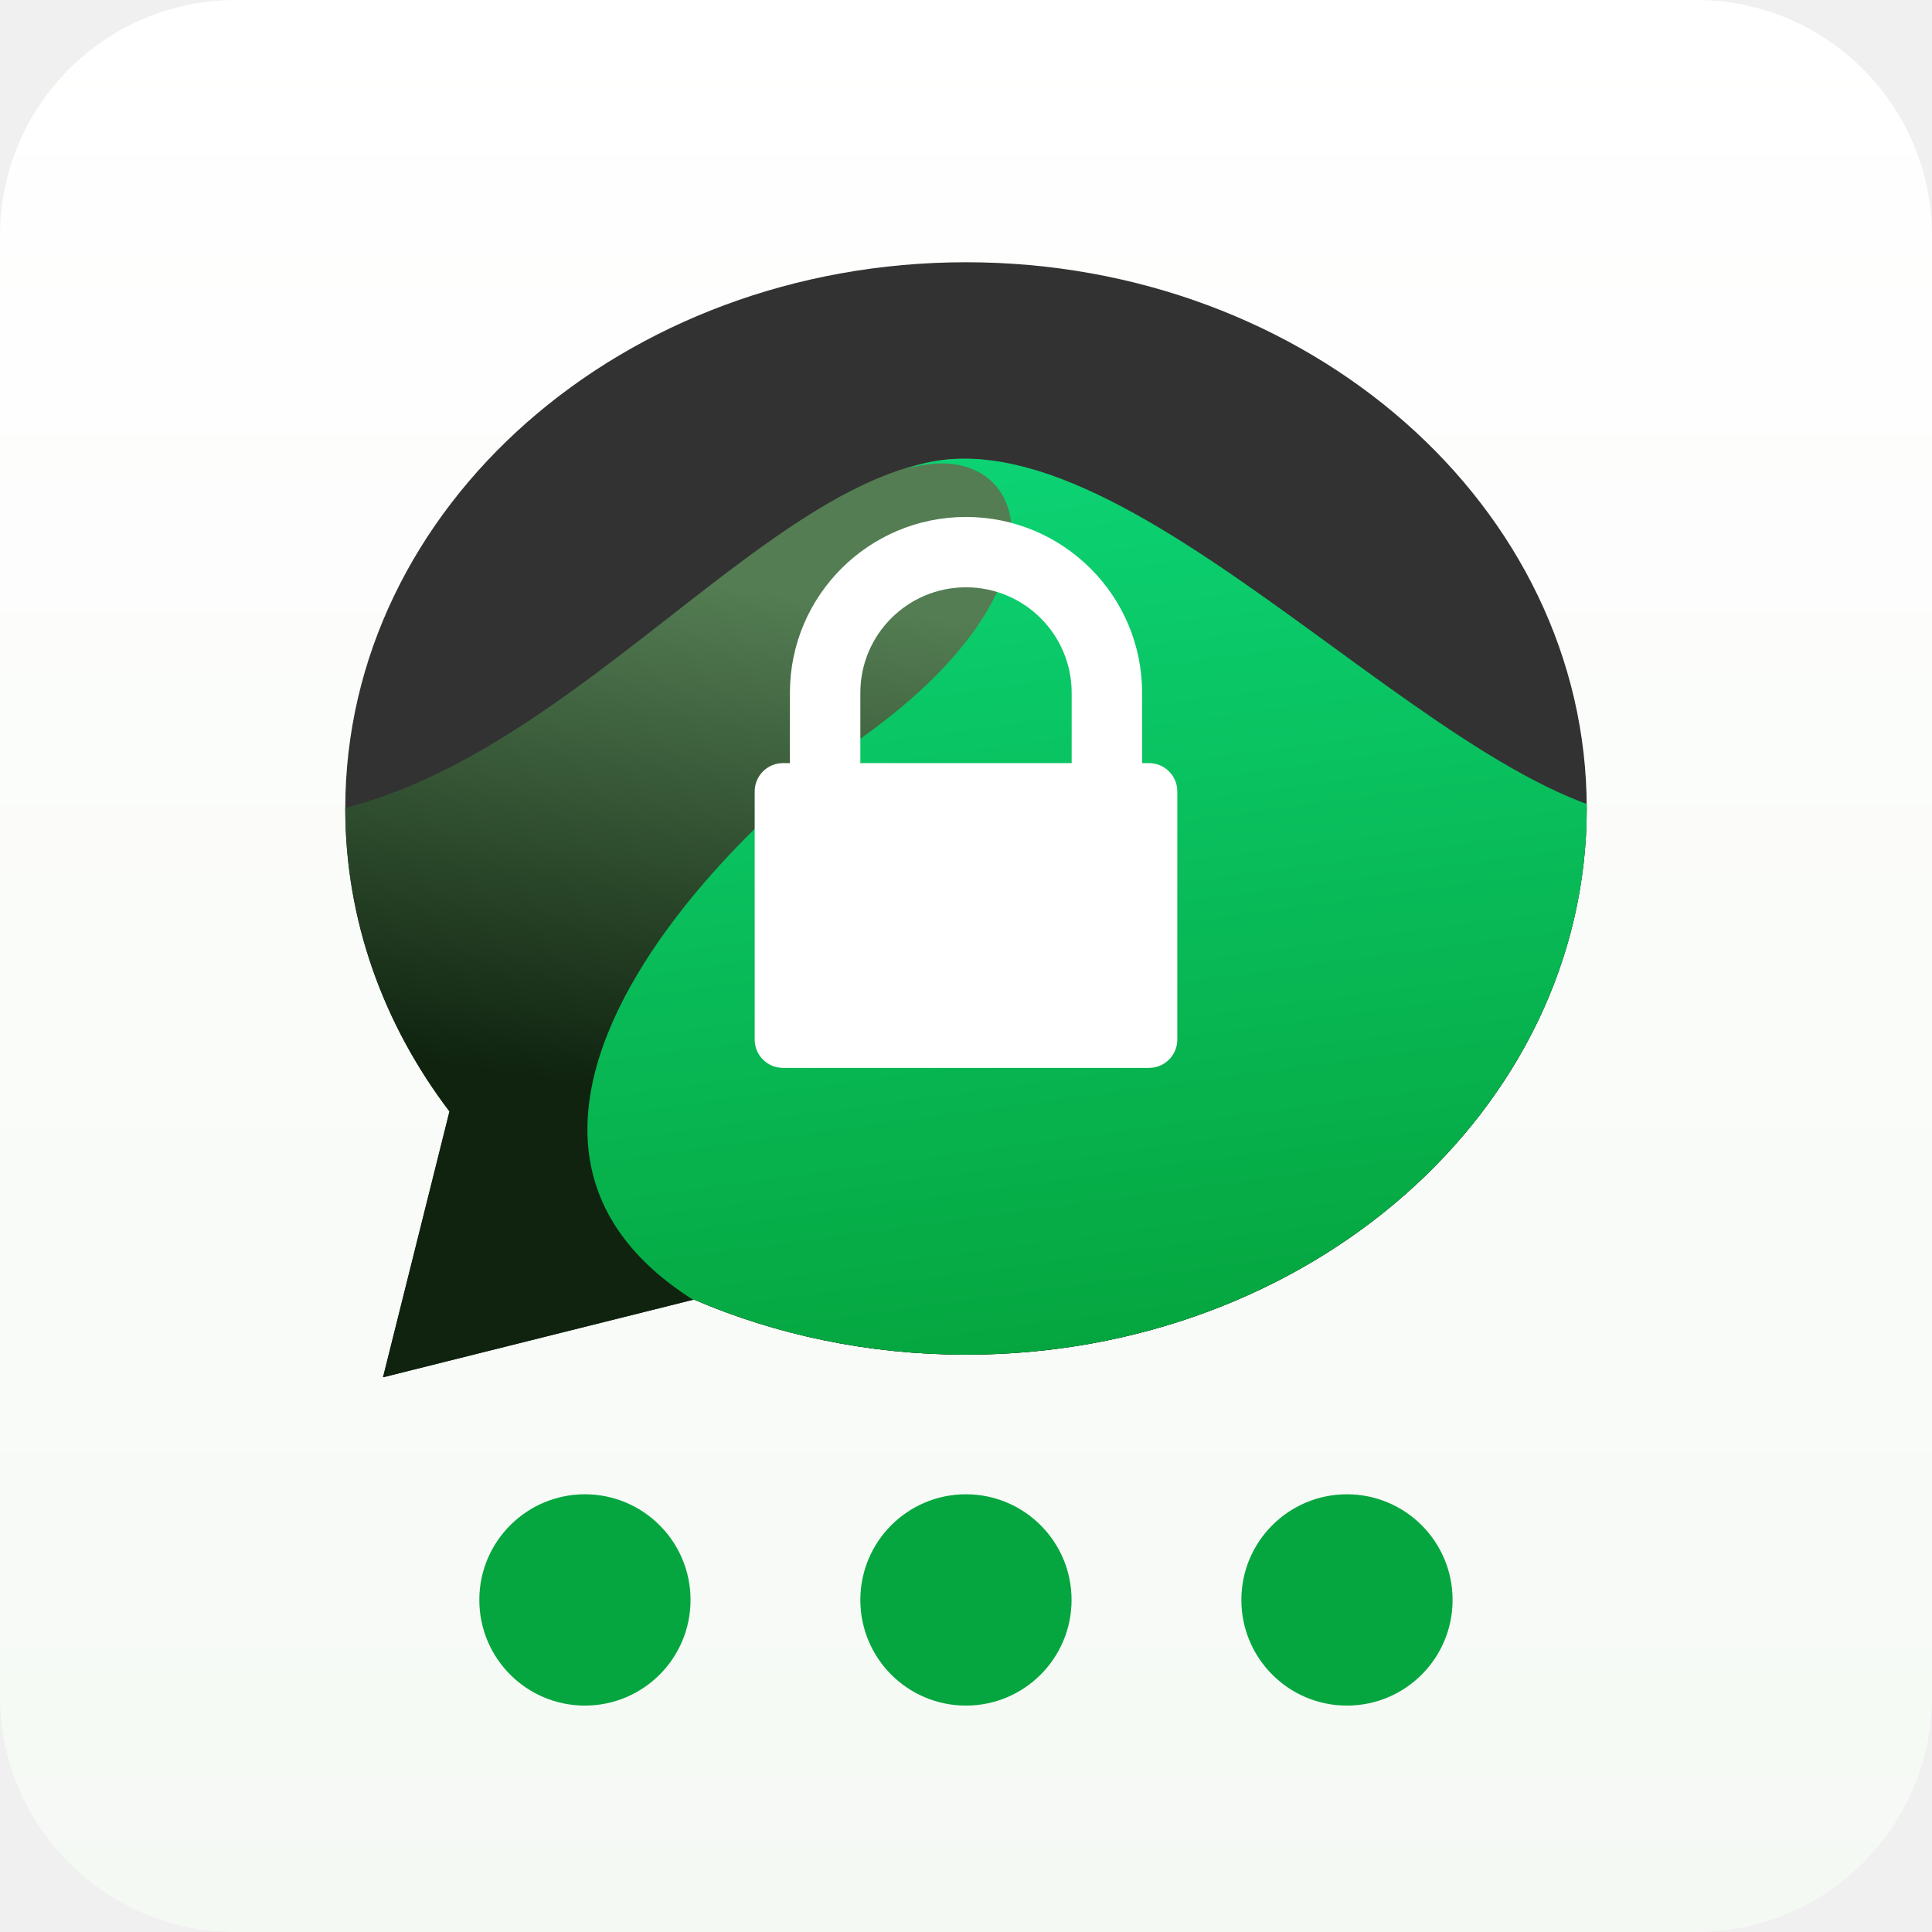
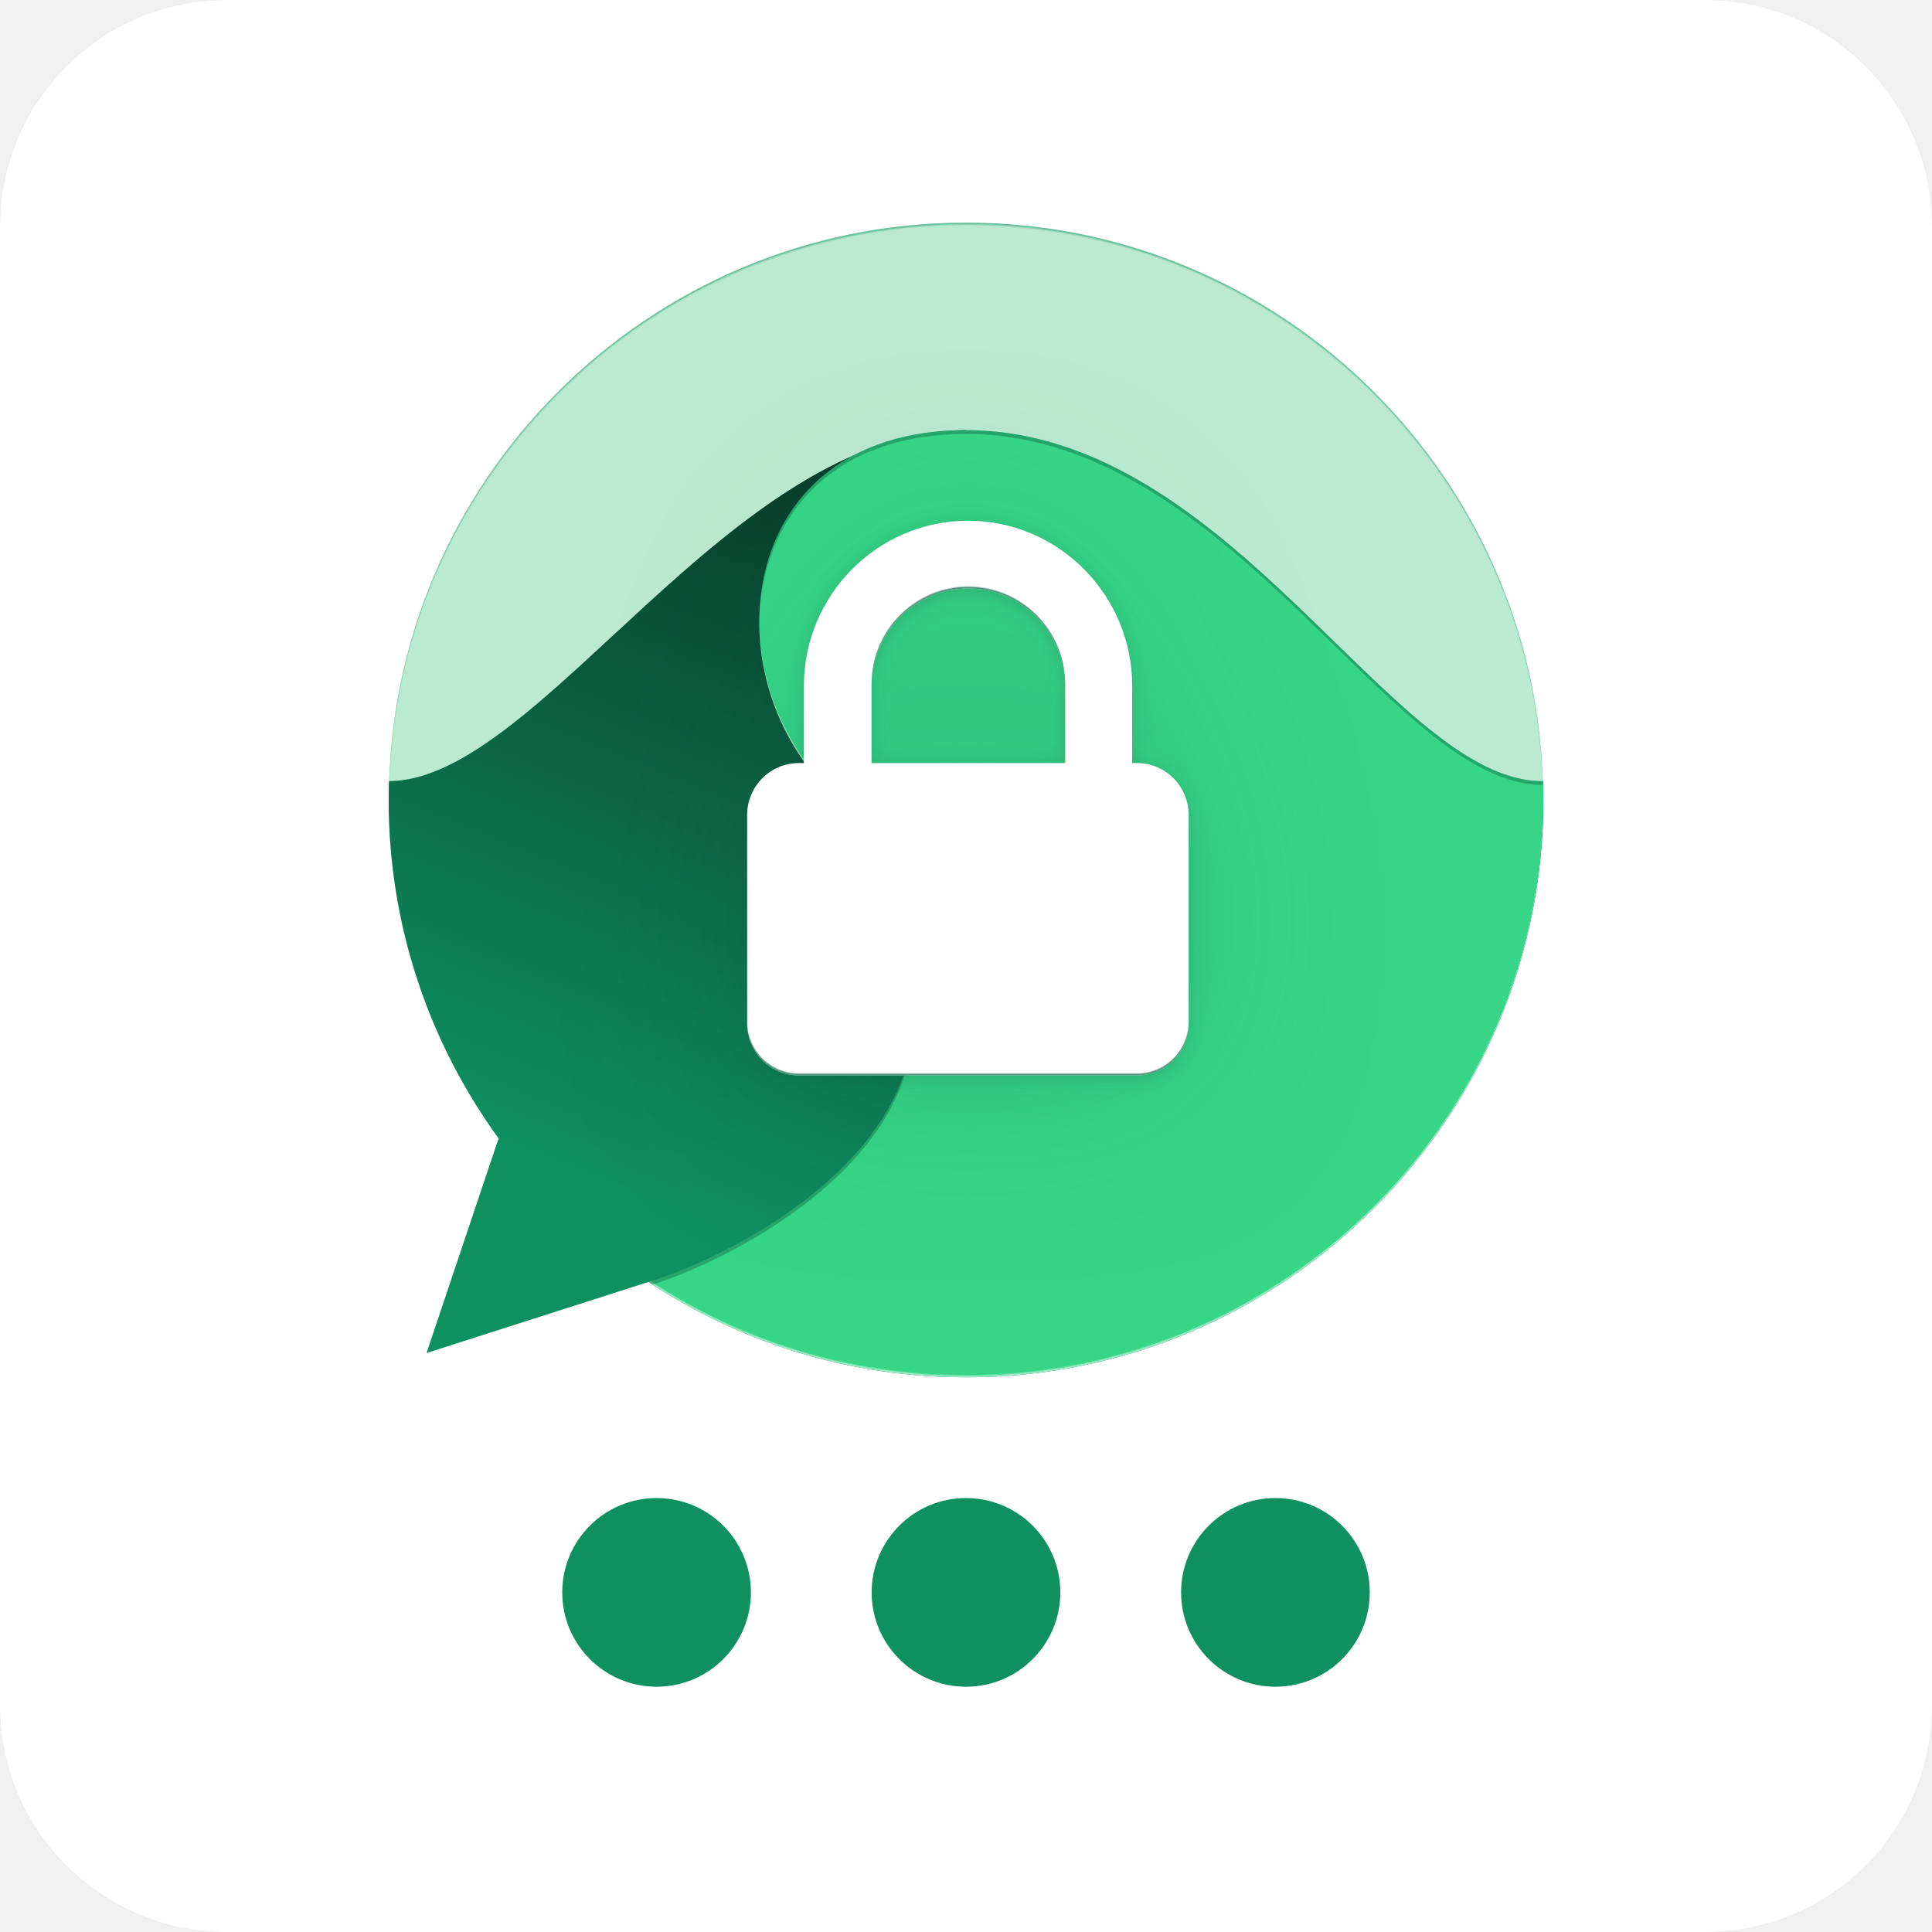
- <svg xmlns="http://www.w3.org/2000/svg" xmlns:xlink="http://www.w3.org/1999/xlink" width="1024" height="1024" id="screenshot-a2e8869c-9536-80a3-8002-d6ab008ac2d6" viewBox="0 0 1024 1024" style="-webkit-print-color-adjust: exact;" fill="none" version="1.1">
-   <g id="shape-a2e8869c-9536-80a3-8002-d6ab008ac2d6">
-     <defs>
-       <clipPath class="frame-clip-def frame-clip" id="frame-clip-a2e8869c-9536-80a3-8002-d6ab008ac2d6-rumext-id-50">
-         <rect rx="0" ry="0" x="0" y="0" width="1024" height="1024" transform="matrix(1, 0, 0, 1, 0, 0)" />
-       </clipPath>
-     </defs>
-     <g clip-path="url(#frame-clip-a2e8869c-9536-80a3-8002-d6ab008ac2d6-rumext-id-50)">
-       <clipPath class="frame-clip-def frame-clip" id="frame-clip-a2e8869c-9536-80a3-8002-d6ab008ac2d6-rumext-id-50">
-         <rect rx="0" ry="0" x="0" y="0" width="1024" height="1024" transform="matrix(1, 0, 0, 1, 0, 0)" />
-       </clipPath>
-       <g class="fills" id="fills-a2e8869c-9536-80a3-8002-d6ab008ac2d6">
-         <rect rx="0" ry="0" x="0" y="0" transform="matrix(1, 0, 0, 1, 0, 0)" width="1024" height="1024" class="frame-background" />
-       </g>
-       <g class="frame-children">
-         <g id="shape-3bf9817f-fa23-809f-8003-ef59ffd1957a" rx="0" ry="0">
-           <g clip-path="url(#rumext-id-51-3bf9817f-fa23-809f-8003-ef569f4c4611-clip)">
-             <g mask="url(#rumext-id-51-3bf9817f-fa23-809f-8003-ef569f4c4611-mask)">
-               <defs>
-                 <filter id="rumext-id-51-3bf9817f-fa23-809f-8003-ef569f4c4611-filter">
-                   <feFlood flood-color="white" result="FloodResult" />
-                   <feComposite in="FloodResult" in2="SourceGraphic" operator="in" result="comp" />
-                 </filter>
-                 <clipPath id="rumext-id-51-3bf9817f-fa23-809f-8003-ef569f4c4611-clip" class="mask-clip-path">
-                   <polyline points="0,0 1024,0 1024,1024 0,1024" />
-                 </clipPath>
-                 <mask width="1024" maskUnits="userSpaceOnUse" height="1024" class="mask-shape" x="0" id="rumext-id-51-3bf9817f-fa23-809f-8003-ef569f4c4611-mask" data-old-y="0" data-old-width="1024" data-old-x="0" y="0" data-old-height="1024">
-                   <g filter="url(#rumext-id-51-3bf9817f-fa23-809f-8003-ef569f4c4611-filter)">
-                     <g id="shape-3bf9817f-fa23-809f-8003-ef569f4c4611">
-                       <g class="fills" id="fills-3bf9817f-fa23-809f-8003-ef569f4c4611">
-                         <rect width="1024" height="1024" x="0" transform="matrix(1, 0, 0, 1, 0, 0)" fill-rule="evenodd" stroke="none" style="opacity: 1; fill: rgb(0, 0, 0); fill-opacity: 1;" ry="125" rx="125" y="0" />
-                       </g>
-                       <g id="strokes-3bf9817f-fa23-809f-8003-ef569f4c4611" class="strokes">
-                         <g class="stroke-shape">
-                           <rect width="1024" height="1024" x="0" transform="matrix(1, 0, 0, 1, 0, 0)" fill-rule="evenodd" stroke="none" style="opacity: 1; fill: none; stroke-width: 1;" ry="125" rx="125" y="0" />
-                         </g>
-                       </g>
-                     </g>
-                   </g>
-                 </mask>
-               </defs>
-               <g id="shape-3bf9817f-fa23-809f-8003-ef59e979dfd4" rx="0" ry="0" style="fill: rgb(0, 0, 0);">
-                 <g id="shape-3bf9817f-fa23-809f-8003-ef59e979dfd5">
-                   <defs>
-                     <linearGradient x1="512" y1="0" x2="512" y2="1024" id="rumext-id-54-linearGradient-1">
-                       <stop stop-color="#FFFFFF" offset="0%" />
-                       <stop stop-color="#F5F9F4" offset="100%" />
-                     </linearGradient>
-                     <linearGradient id="fill-color-gradient_rumext-id-54_0" x1="0.5" y1="0" x2="0.5" y2="1" gradientTransform="">
-                       <stop offset="0" stop-color="#FFFFFF" stop-opacity="1" />
-                       <stop offset="1" stop-color="#F5F9F4" stop-opacity="1" />
-                     </linearGradient>
-                     <pattern patternUnits="userSpaceOnUse" x="0" y="0" height="1024" width="1024" data-loading="false" id="fill-0-rumext-id-54">
-                       <g>
-                         <rect width="1024" height="1024" style="fill: url(&quot;#fill-color-gradient_rumext-id-54_0&quot;);" />
-                       </g>
-                     </pattern>
-                   </defs>
-                   <g class="fills" id="fills-3bf9817f-fa23-809f-8003-ef59e979dfd5">
-                     <rect width="1024" height="1024" x="0" transform="matrix(1, 0, 0, 1, 0, 0)" fill-rule="evenodd" stroke="none" ry="0" fill="url(#fill-0-rumext-id-54)" rx="0" y="0" />
-                   </g>
-                   <g id="strokes-3bf9817f-fa23-809f-8003-ef59e979dfd5" class="strokes">
-                     <g class="stroke-shape">
-                       <rect width="1024" height="1024" x="0" transform="matrix(1, 0, 0, 1, 0, 0)" fill-rule="evenodd" stroke="none" style="fill: none; stroke-width: 1;" ry="0" rx="0" y="0" />
-                     </g>
-                   </g>
-                 </g>
-                 <g id="shape-3bf9817f-fa23-809f-8003-ef59e979dfd6" rx="0" ry="0" style="fill: rgb(0, 0, 0);">
-                   <g id="shape-3bf9817f-fa23-809f-8003-ef59e979dfd9" rx="0" ry="0" style="fill: rgb(0, 0, 0);">
-                     <g id="shape-3bf9817f-fa23-809f-8003-ef59e979dfdc">
-                       <g class="fills" id="fills-3bf9817f-fa23-809f-8003-ef59e979dfdc">
-                         <path fill-rule="evenodd" stroke="none" rx="0" ry="0" d="M367.823,688.794L203.000,730.000L238.225,589.101C203.339,543.145,183.000,487.913,183.000,428.500C183.000,268.614,330.298,139.000,512.000,139.000C693.702,139.000,841.000,268.614,841.000,428.500C841.000,588.386,693.702,718.000,512.000,718.000C460.287,718.000,411.361,707.501,367.823,688.794ZZ" style="fill: rgb(50, 50, 50);" />
-                       </g>
-                       <g id="strokes-3bf9817f-fa23-809f-8003-ef59e979dfdc" class="strokes">
-                         <g class="stroke-shape">
-                           <path fill-rule="evenodd" stroke="none" rx="0" ry="0" d="M367.823,688.794L203.000,730.000L238.225,589.101C203.339,543.145,183.000,487.913,183.000,428.500C183.000,268.614,330.298,139.000,512.000,139.000C693.702,139.000,841.000,268.614,841.000,428.500C841.000,588.386,693.702,718.000,512.000,718.000C460.287,718.000,411.361,707.501,367.823,688.794ZZ" style="fill: none; stroke-width: 1;" />
-                         </g>
-                       </g>
-                     </g>
-                   </g>
-                   <g id="shape-3bf9817f-fa23-809f-8003-ef59e979dfda">
-                     <defs>
-                       <linearGradient x1="239.95" y1="355.08" x2="165.544" y2="653.039" id="rumext-id-58-linearGradient-4">
-                         <stop stop-color="#547D53" offset="0%" />
-                         <stop stop-color="#0F230F" offset="100%" />
-                       </linearGradient>
-                       <mask width="1228.8" height="1228.8" x="-102.4" id="rumext-id-58-mask-3" data-old-y="-102.4" data-old-width="1228.8" data-old-x="-102.4" fill="white" y="-102.4" data-old-height="1228.8">
-                         <g class="svg-mask-wrapper" transform="matrix(1, 0, 0, 1, 183, 139)">
-                           <use xlink:href="#rumext-id-58-path-2" />
-                         </g>
-                       </mask>
-                       <path d="M184.823,549.794 L20,591 L55.225,450.101 C20.339,404.145 0,348.913 0,289.5 C0,129.614 147.298,0 329,0 C510.702,0 658,129.614 658,289.5 C658,449.386 510.702,579 329,579 C277.287,579 228.361,568.501 184.823,549.794 Z" id="rumext-id-58-path-2" />
-                       <linearGradient id="fill-color-gradient_rumext-id-58_0" x1="0.348" y1="0.143" x2="0.223" y2="0.68" gradientTransform="matrix(1, 0, 0, 1, 0, 0)">
-                         <stop offset="0" stop-color="#547D53" stop-opacity="1" />
-                         <stop offset="1" stop-color="#0F230F" stop-opacity="1" />
-                       </linearGradient>
-                       <pattern patternUnits="userSpaceOnUse" x="134.746" y="243" height="487" width="747.239" data-loading="false" patternTransform="" id="fill-0-rumext-id-58">
-                         <g>
-                           <rect width="747.239" height="487" style="fill: url(&quot;#fill-color-gradient_rumext-id-58_0&quot;);" />
-                         </g>
-                       </pattern>
-                     </defs>
-                     <g class="fills" id="fills-3bf9817f-fa23-809f-8003-ef59e979dfda">
-                       <path fill="url(#fill-0-rumext-id-58)" fill-rule="evenodd" stroke="none" mask="url(#rumext-id-58-mask-3)" rx="0" ry="0" d="M134.746,434.500C286.612,434.500,403.713,243.000,512.000,243.000C618.381,245.594,774.803,438.389,881.985,434.500L881.985,730.000L134.746,730.000L134.746,434.500ZZ" />
-                     </g>
-                     <g id="strokes-3bf9817f-fa23-809f-8003-ef59e979dfda" class="strokes">
-                       <g class="stroke-shape">
-                         <path fill-rule="evenodd" stroke="none" mask="url(#rumext-id-58-mask-3)" rx="0" ry="0" d="M134.746,434.500C286.612,434.500,403.713,243.000,512.000,243.000C618.381,245.594,774.803,438.389,881.985,434.500L881.985,730.000L134.746,730.000L134.746,434.500ZZ" style="fill: none; stroke-width: 1;" />
-                       </g>
-                     </g>
-                   </g>
-                   <g id="shape-3bf9817f-fa23-809f-8003-ef59e979dfdb">
-                     <defs>
-                       <linearGradient x1="512" y1="0" x2="512" y2="1024" id="rumext-id-59-linearGradient-5">
-                         <stop stop-color="#0CD273" offset="0%" />
-                         <stop stop-color="#05A63F" offset="100%" />
-                       </linearGradient>
-                       <mask width="1228.8" height="1228.8" x="-102.4" id="rumext-id-59-mask-3" data-old-y="-102.4" data-old-width="1228.8" data-old-x="-102.4" fill="white" y="-102.4" data-old-height="1228.8">
-                         <g class="svg-mask-wrapper" transform="matrix(1, 0, 0, 1, 183, 139)">
-                           <use xlink:href="#rumext-id-59-path-2" />
-                         </g>
-                       </mask>
-                       <path d="M184.823,549.794 L20,591 L55.225,450.101 C20.339,404.145 0,348.913 0,289.5 C0,129.614 147.298,0 329,0 C510.702,0 658,129.614 658,289.5 C658,449.386 510.702,579 329,579 C277.287,579 228.361,568.501 184.823,549.794 Z" id="rumext-id-59-path-2" />
-                       <linearGradient id="fill-color-gradient_rumext-id-59_0" x1="0.5" y1="0" x2="0.649" y2="0.936" gradientTransform="matrix(1, 0, 0, 1, 0, 0)">
-                         <stop offset="0" stop-color="#0CD273" stop-opacity="1" />
-                         <stop offset="1" stop-color="#05A63F" stop-opacity="1" />
-                       </linearGradient>
-                       <pattern patternUnits="userSpaceOnUse" x="311.343" y="243.119" height="486.881" width="570.642" data-loading="false" patternTransform="" id="fill-0-rumext-id-59">
-                         <g>
-                           <rect width="570.642" height="486.881" style="fill: url(&quot;#fill-color-gradient_rumext-id-59_0&quot;);" />
-                         </g>
-                       </pattern>
-                     </defs>
-                     <g class="fills" id="fills-3bf9817f-fa23-809f-8003-ef59e979dfdb">
-                       <path fill="url(#fill-0-rumext-id-59)" fill-rule="evenodd" stroke="none" mask="url(#rumext-id-59-mask-3)" rx="0" ry="0" d="M479.875,248.714C544.401,228.981,572.516,307.347,459.239,389.180C345.963,471.012,182.845,668.000,479.875,730.000L881.985,730.000L881.985,434.500C769.902,434.500,594.941,204.732,479.875,248.714ZZ" />
-                     </g>
-                     <g id="strokes-3bf9817f-fa23-809f-8003-ef59e979dfdb" class="strokes">
-                       <g class="stroke-shape">
-                         <path fill-rule="evenodd" stroke="none" mask="url(#rumext-id-59-mask-3)" rx="0" ry="0" d="M479.875,248.714C544.401,228.981,572.516,307.347,459.239,389.180C345.963,471.012,182.845,668.000,479.875,730.000L881.985,730.000L881.985,434.500C769.902,434.500,594.941,204.732,479.875,248.714ZZ" style="fill: none; stroke-width: 1;" />
-                       </g>
-                     </g>
-                   </g>
-                 </g>
-                 <g id="shape-3bf9817f-fa23-809f-8003-ef59e979dfd7">
-                   <g class="fills" id="fills-3bf9817f-fa23-809f-8003-ef59e979dfd7">
-                     <path fill-rule="evenodd" stroke="none" rx="0" ry="0" d="M511.956,274.000C563.576,274.000,605.333,315.770,605.333,367.191L605.333,404.468L609.000,404.468C617.284,404.468,624.000,411.184,624.000,419.468L624.000,551.000C624.000,559.284,617.284,566.000,609.000,566.000L415.000,566.000C406.716,566.000,400.000,559.284,400.000,551.000L400.000,419.468C400.000,411.184,406.716,404.468,415.000,404.468L418.667,404.468L418.667,367.191C418.667,315.770,460.424,274.000,511.956,274.000ZZM511.974,311.277C481.054,311.277,456.000,336.345,456.000,367.198L456.000,404.468L568.000,404.468L568.000,367.198C568.000,336.345,542.946,311.277,511.974,311.277ZZ" style="fill: rgb(255, 255, 255);" />
-                   </g>
-                   <g id="strokes-3bf9817f-fa23-809f-8003-ef59e979dfd7" class="strokes">
-                     <g class="stroke-shape">
-                       <path fill-rule="evenodd" stroke="none" rx="0" ry="0" d="M511.956,274.000C563.576,274.000,605.333,315.770,605.333,367.191L605.333,404.468L609.000,404.468C617.284,404.468,624.000,411.184,624.000,419.468L624.000,551.000C624.000,559.284,617.284,566.000,609.000,566.000L415.000,566.000C406.716,566.000,400.000,559.284,400.000,551.000L400.000,419.468C400.000,411.184,406.716,404.468,415.000,404.468L418.667,404.468L418.667,367.191C418.667,315.770,460.424,274.000,511.956,274.000ZZM511.974,311.277C481.054,311.277,456.000,336.345,456.000,367.198L456.000,404.468L568.000,404.468L568.000,367.198C568.000,336.345,542.946,311.277,511.974,311.277ZZ" style="fill: none; stroke-width: 1;" />
-                     </g>
-                   </g>
-                 </g>
-                 <g id="shape-3bf9817f-fa23-809f-8003-ef59e979dfd8">
-                   <g class="fills" id="fills-3bf9817f-fa23-809f-8003-ef59e979dfd8">
-                     <path fill-rule="evenodd" stroke="none" rx="0" ry="0" d="M567.951,847.990C567.951,878.940,542.908,904.000,511.949,904.000C481.043,904.000,456.000,878.940,456.000,847.990C456.000,817.099,481.043,792.000,511.949,792.000C542.908,792.000,567.951,817.099,567.951,847.990ZZM366.000,847.990C366.000,878.940,340.957,904.000,309.998,904.000C279.092,904.000,254.049,878.940,254.049,847.990C254.049,817.099,279.092,792.000,309.998,792.000C340.957,792.000,366.000,817.099,366.000,847.990ZZM769.902,847.990C769.902,878.940,744.859,904.000,713.901,904.000C682.995,904.000,657.951,878.940,657.951,847.990C657.951,817.099,682.995,792.000,713.901,792.000C744.859,792.000,769.902,817.099,769.902,847.990ZZ" style="fill: rgb(5, 166, 63);" />
-                   </g>
-                   <g id="strokes-3bf9817f-fa23-809f-8003-ef59e979dfd8" class="strokes">
-                     <g class="stroke-shape">
-                       <path fill-rule="evenodd" stroke="none" rx="0" ry="0" d="M567.951,847.990C567.951,878.940,542.908,904.000,511.949,904.000C481.043,904.000,456.000,878.940,456.000,847.990C456.000,817.099,481.043,792.000,511.949,792.000C542.908,792.000,567.951,817.099,567.951,847.990ZZM366.000,847.990C366.000,878.940,340.957,904.000,309.998,904.000C279.092,904.000,254.049,878.940,254.049,847.990C254.049,817.099,279.092,792.000,309.998,792.000C340.957,792.000,366.000,817.099,366.000,847.990ZZM769.902,847.990C769.902,878.940,744.859,904.000,713.901,904.000C682.995,904.000,657.951,878.940,657.951,847.990C657.951,817.099,682.995,792.000,713.901,792.000C744.859,792.000,769.902,817.099,769.902,847.990ZZ" style="fill: none; stroke-width: 1;" />
-                     </g>
-                   </g>
-                 </g>
-               </g>
-             </g>
-           </g>
+ <svg xmlns="http://www.w3.org/2000/svg" xmlns:xlink="http://www.w3.org/1999/xlink" width="1024px" height="1024px" viewBox="0 0 1024 1024" version="1.1">
+   <defs>
+     <rect id="path-1" x="0" y="0" width="1024" height="1024" rx="120" />
+     <path d="M305.914,0 C137.222,0 0,137.262 0,306 C0,372.91 21.666,435.006 58.294,485.404 L20.12,599.1 L137.738,561.43 C186.06,593.424 243.838,612 306.086,612 C474.778,612 612,474.738 612,306 C612,137.262 474.606,0 305.914,0 Z" id="path-3" />
+     <filter x="-0.2%" y="-0.2%" width="100.3%" height="100.3%" filterUnits="objectBoundingBox" id="filter-5">
+       <feGaussianBlur stdDeviation="0.5" in="SourceAlpha" result="shadowBlurInner1" />
+       <feOffset dx="0" dy="1" in="shadowBlurInner1" result="shadowOffsetInner1" />
+       <feComposite in="shadowOffsetInner1" in2="SourceAlpha" operator="arithmetic" k2="-1" k3="1" result="shadowInnerInner1" />
+       <feColorMatrix values="0 0 0 0 0.055   0 0 0 0 0.565   0 0 0 0 0.38  0 0 0 0.496 0" type="matrix" in="shadowInnerInner1" />
+     </filter>
+     <linearGradient x1="50%" y1="16.359%" x2="18.988%" y2="79.485%" id="linearGradient-6">
+       <stop stop-color="#08402C" offset="0%" />
+       <stop stop-color="#0E9061" offset="100%" />
+     </linearGradient>
+     <path d="M306,110 C446.941,110 531.885,296.748 611.838,296.002 L611.959,300.947 L611.999,305.88 L612,306.12 C611.935,473.116 477.469,609.252 311.137,611.959 L306.206,611.999 L305.775,612 C244.268,611.939 187.135,593.741 139.19,562.386 L137.738,561.43 C171.522,551.547 251.835,512.912 272.876,452 C293.916,391.088 318.95,346.998 266.426,323.76 C169.289,280.782 164.964,110 306,110 Z" id="path-7" />
+     <filter x="-0.2%" y="-0.2%" width="100.4%" height="100.4%" filterUnits="objectBoundingBox" id="filter-9">
+       <feOffset dx="0" dy="-1" in="SourceAlpha" result="shadowOffsetInner1" />
+       <feComposite in="shadowOffsetInner1" in2="SourceAlpha" operator="arithmetic" k2="-1" k3="1" result="shadowInnerInner1" />
+       <feColorMatrix values="0 0 0 0 1   0 0 0 0 1   0 0 0 0 1  0 0 0 0.499 0" type="matrix" in="shadowInnerInner1" result="shadowMatrixInner1" />
+       <feOffset dx="0" dy="2" in="SourceAlpha" result="shadowOffsetInner2" />
+       <feComposite in="shadowOffsetInner2" in2="SourceAlpha" operator="arithmetic" k2="-1" k3="1" result="shadowInnerInner2" />
+       <feColorMatrix values="0 0 0 0 0.035   0 0 0 0 0.306   0 0 0 0 0.208  0 0 0 0.354 0" type="matrix" in="shadowInnerInner2" result="shadowMatrixInner2" />
+       <feMerge>
+         <feMergeNode in="shadowMatrixInner1" />
+         <feMergeNode in="shadowMatrixInner2" />
+       </feMerge>
+     </filter>
+     <path d="M602.81,404.444 L600.092,404.444 L600.092,363.568 C600.092,315.336 561.006,276 513.084,276 C465.164,276 426.078,315.336 426.078,363.568 L426.078,404.444 L423.36,404.444 C408.236,404.444 396,416.758 396,431.98 L396,542.464 C396,557.686 408.236,570 423.36,570 L602.64,570 C617.764,570 630,557.686 630,542.464 L630,431.98 C630,416.758 617.764,404.444 602.64,404.444 L602.81,404.444 Z M461.934,363.568 C461.934,335.006 485.046,311.916 513.254,311.916 C541.464,311.916 564.576,335.176 564.576,363.568 L564.576,404.444 L461.934,404.444 L461.934,363.568 Z" id="path-10" />
+     <filter x="-65.2%" y="-50.2%" width="230.3%" height="203.7%" filterUnits="objectBoundingBox" id="filter-11">
+       <feOffset dx="0" dy="5" in="SourceAlpha" result="shadowOffsetOuter1" />
+       <feGaussianBlur stdDeviation="50" in="shadowOffsetOuter1" result="shadowBlurOuter1" />
+       <feColorMatrix values="0 0 0 0 0.043   0 0 0 0 0.361   0 0 0 0 0.247  0 0 0 0.197 0" type="matrix" in="shadowBlurOuter1" result="shadowMatrixOuter1" />
+       <feOffset dx="0" dy="2" in="SourceAlpha" result="shadowOffsetOuter2" />
+       <feGaussianBlur stdDeviation="5" in="shadowOffsetOuter2" result="shadowBlurOuter2" />
+       <feColorMatrix values="0 0 0 0 0.035   0 0 0 0 0.337   0 0 0 0 0.231  0 0 0 0.201 0" type="matrix" in="shadowBlurOuter2" result="shadowMatrixOuter2" />
+       <feMerge>
+         <feMergeNode in="shadowMatrixOuter1" />
+         <feMergeNode in="shadowMatrixOuter2" />
+       </feMerge>
+     </filter>
+     <filter x="-42.9%" y="-32.5%" width="185.9%" height="168.4%" filterUnits="objectBoundingBox" id="filter-12">
+       <feOffset dx="0" dy="-1" in="SourceAlpha" result="shadowOffsetInner1" />
+       <feComposite in="shadowOffsetInner1" in2="SourceAlpha" operator="arithmetic" k2="-1" k3="1" result="shadowInnerInner1" />
+       <feColorMatrix values="0 0 0 0 0.043   0 0 0 0 0.416   0 0 0 0 0.282  0 0 0 0.705 0" type="matrix" in="shadowInnerInner1" />
+     </filter>
+   </defs>
+   <g id="icon-consumer-sandbox" stroke="none" stroke-width="1" fill="none" fill-rule="evenodd">
+     <mask id="mask-2" fill="white">
+       <use xlink:href="#path-1" />
+     </mask>
+     <use id="Rectangle" fill="#D8D8D8" xlink:href="#path-1" />
+     <g id="Default_Green" mask="url(#mask-2)">
+       <rect id="Rectangle" fill="#FFFFFF" fill-rule="nonzero" x="0" y="0" width="1024" height="1024" />
+       <g id="Path-3-+-Path-2-Mask" transform="translate(206, 118)">
+         <mask id="mask-4" fill="white">
+           <use xlink:href="#path-3" />
+         </mask>
+         <g id="Mask">
+           <use fill="#BBEAD2" fill-rule="evenodd" xlink:href="#path-3" />
+           <use fill="black" fill-opacity="1" filter="url(#filter-5)" xlink:href="#path-3" />
+         </g>
+         <path d="M306,110 C180.794,110 80,296 0,296 L0,612 L612,612 L612,306 L306,305 L306,110 Z" id="Path-3" fill="url(#linearGradient-6)" mask="url(#mask-4)" />
+         <mask id="mask-8" fill="white">
+           <use xlink:href="#path-7" />
+         </mask>
+         <g id="Combined-Shape">
+           <use fill="#36D588" fill-rule="evenodd" xlink:href="#path-7" />
+           <use fill="black" fill-opacity="1" filter="url(#filter-9)" xlink:href="#path-7" />
        </g>
      </g>
+       <g id="Shape" fill-rule="nonzero">
+         <use fill="black" fill-opacity="1" filter="url(#filter-11)" xlink:href="#path-10" />
+         <use fill="#FFFFFF" xlink:href="#path-10" />
+         <use fill="black" fill-opacity="1" filter="url(#filter-12)" xlink:href="#path-10" />
+       </g>
+       <path d="M348,894 C375.614,894 398,871.614 398,844 C398,816.386 375.614,794 348,794 C320.386,794 298,816.386 298,844 C298,871.614 320.386,894 348,894 Z" id="Path" fill="#0E9061" fill-rule="nonzero" />
+       <path d="M512,894 C539.614,894 562,871.614 562,844 C562,816.386 539.614,794 512,794 C484.386,794 462,816.386 462,844 C462,871.614 484.386,894 512,894 Z" id="Path" fill="#0E9061" fill-rule="nonzero" />
+       <path d="M676,894 C703.614,894 726,871.614 726,844 C726,816.386 703.614,794 676,794 C648.386,794 626,816.386 626,844 C626,871.614 648.386,894 676,894 Z" id="Path" fill="#0E9061" fill-rule="nonzero" />
    </g>
  </g>
</svg>
